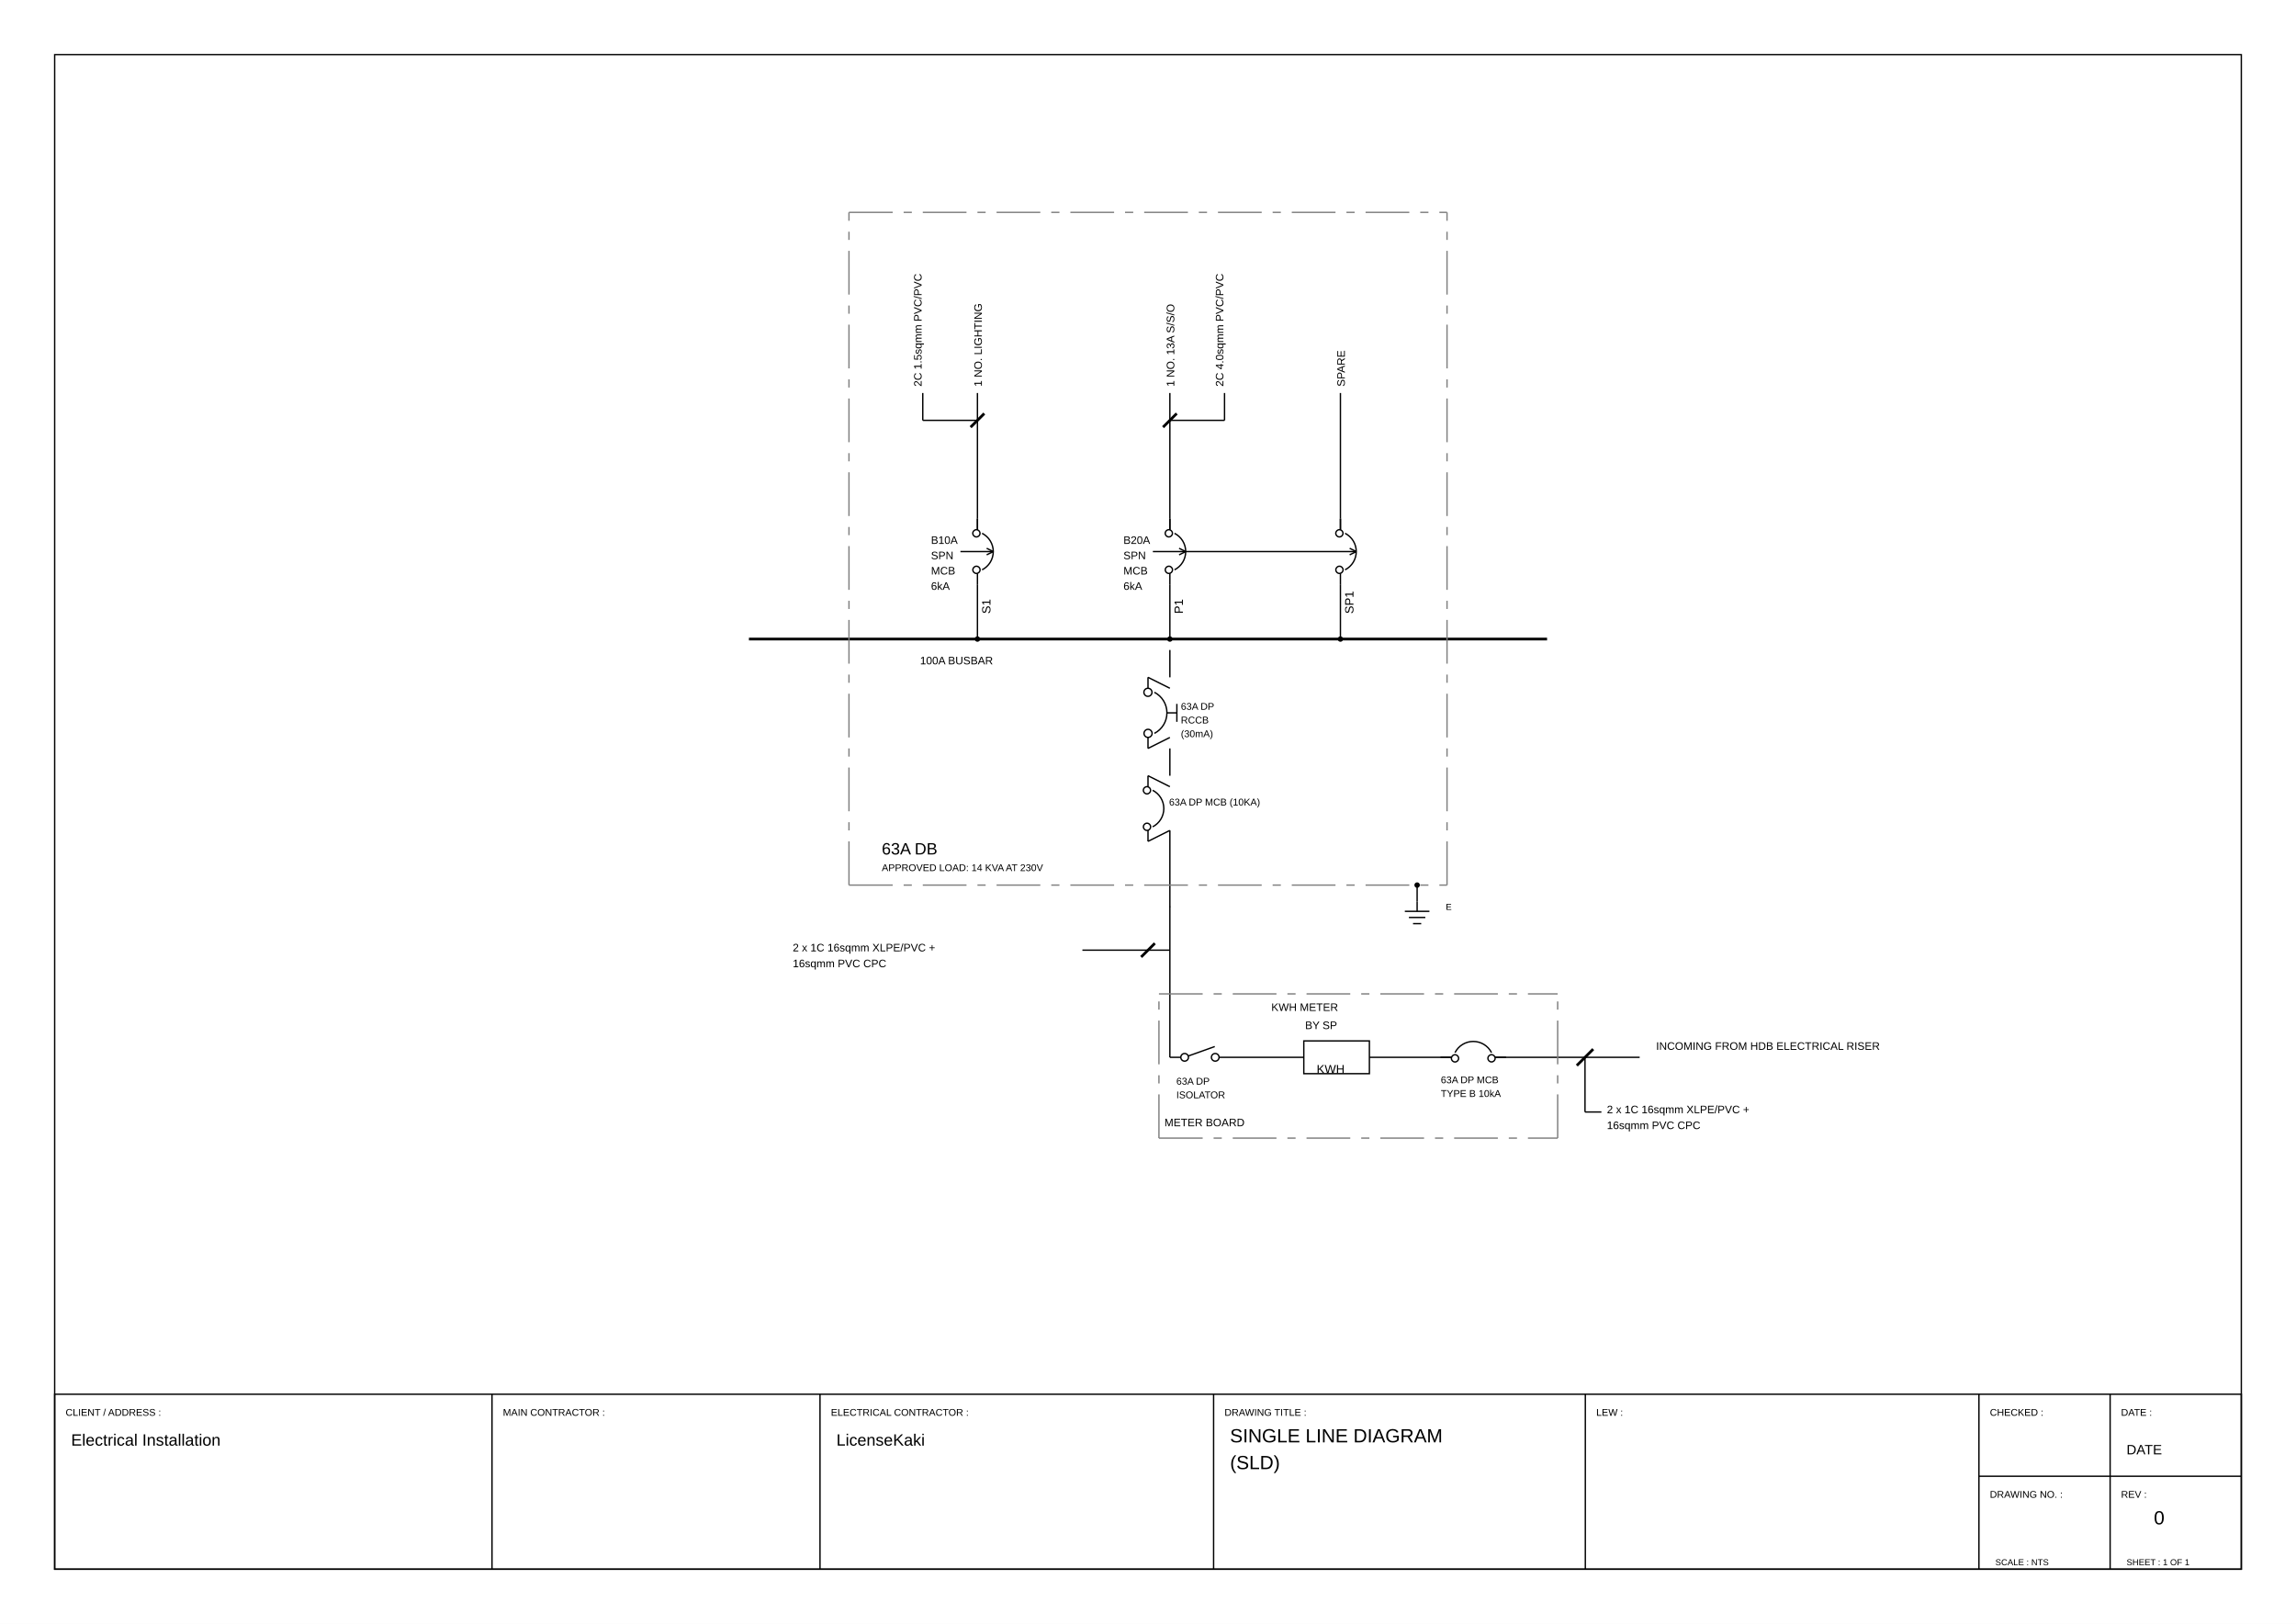
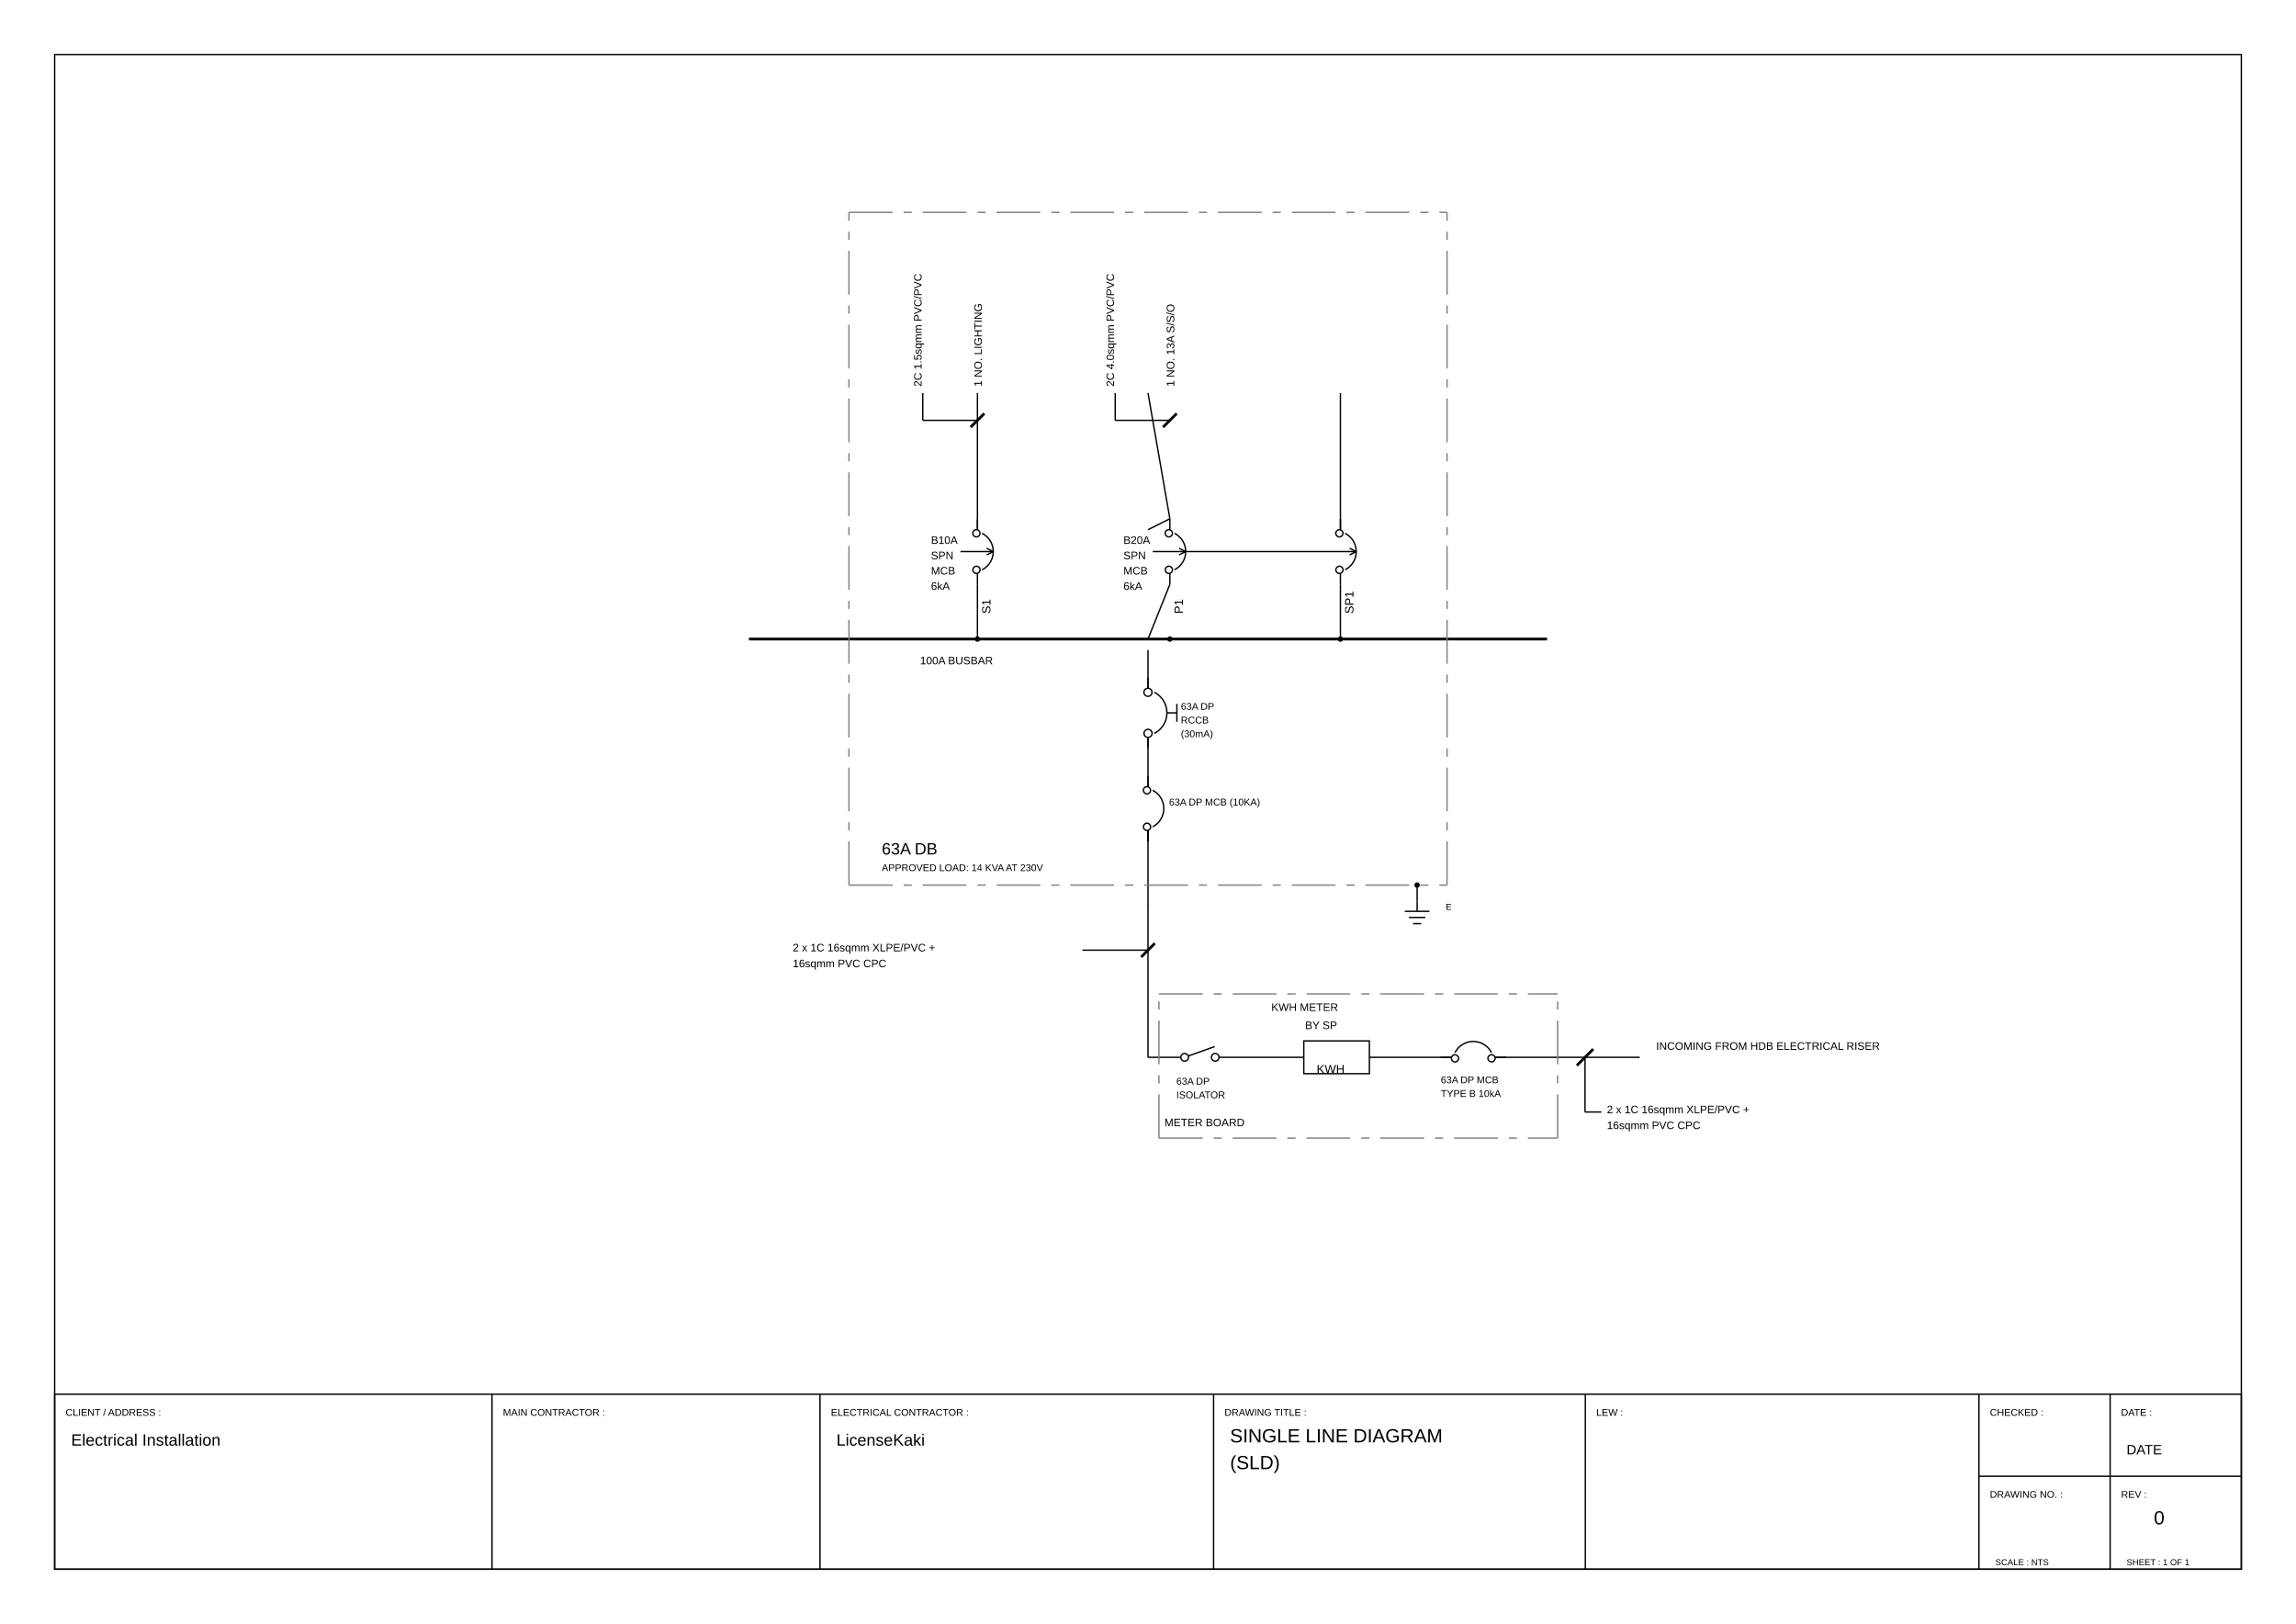
<svg xmlns="http://www.w3.org/2000/svg" viewBox="0 0 420.0 297.0" width="420.0mm" height="297.0mm">
  <rect width="420.0" height="297.0" fill="white" />
  <polygon points="10.00,287.00 410.00,287.00 410.00,10.00 10.00,10.00" stroke="#000000" stroke-width="0.25" fill="none" />
  <polygon points="10.00,287.00 410.00,287.00 410.00,255.00 10.00,255.00" stroke="#000000" stroke-width="0.25" fill="none" />
  <line x1="90.00" y1="255.00" x2="90.00" y2="287.00" stroke="#000000" stroke-width="0.25" fill="none" />
  <line x1="150.00" y1="255.00" x2="150.00" y2="287.00" stroke="#000000" stroke-width="0.25" fill="none" />
  <line x1="222.00" y1="255.00" x2="222.00" y2="287.00" stroke="#000000" stroke-width="0.25" fill="none" />
  <line x1="290.00" y1="255.00" x2="290.00" y2="287.00" stroke="#000000" stroke-width="0.25" fill="none" />
  <line x1="362.00" y1="255.00" x2="362.00" y2="287.00" stroke="#000000" stroke-width="0.25" fill="none" />
  <line x1="362.00" y1="270.00" x2="410.00" y2="270.00" stroke="#000000" stroke-width="0.25" fill="none" />
  <line x1="386.00" y1="255.00" x2="386.00" y2="287.00" stroke="#000000" stroke-width="0.25" fill="none" />
  <text x="12.00" y="258.94" font-family="Arial, Helvetica, sans-serif" font-size="1.8" fill="#000000">CLIENT / ADDRESS :</text>
  <text x="92.00" y="258.94" font-family="Arial, Helvetica, sans-serif" font-size="1.8" fill="#000000">MAIN CONTRACTOR :</text>
  <text x="152.00" y="258.94" font-family="Arial, Helvetica, sans-serif" font-size="1.8" fill="#000000">ELECTRICAL CONTRACTOR :</text>
  <text x="224.00" y="258.94" font-family="Arial, Helvetica, sans-serif" font-size="1.8" fill="#000000">DRAWING TITLE :</text>
  <text x="292.00" y="258.94" font-family="Arial, Helvetica, sans-serif" font-size="1.8" fill="#000000">LEW :</text>
  <text x="364.00" y="258.94" font-family="Arial, Helvetica, sans-serif" font-size="1.8" fill="#000000">CHECKED :</text>
  <text x="388.00" y="258.94" font-family="Arial, Helvetica, sans-serif" font-size="1.8" fill="#000000">DATE :</text>
  <text x="364.00" y="273.94" font-family="Arial, Helvetica, sans-serif" font-size="1.8" fill="#000000">DRAWING NO. :</text>
  <text x="388.00" y="273.94" font-family="Arial, Helvetica, sans-serif" font-size="1.8" fill="#000000">REV :</text>
  <circle cx="222.30" cy="193.38" r="0.70" stroke="#000000" stroke-width="0.25" fill="none" />
  <circle cx="216.70" cy="193.38" r="0.70" stroke="#000000" stroke-width="0.25" fill="none" />
  <polyline points="217.36,193.14 222.21,191.41" stroke="#000000" stroke-width="0.25" fill="none" />
  <text x="215.18" y="198.37" font-family="Arial, Helvetica, sans-serif" font-size="1.8" fill="#000000">
    <tspan x="215.18">63A DP</tspan>
    <tspan x="215.18" dy="2.5">ISOLATOR</tspan>
  </text>
  <polygon points="238.50,190.38 250.50,190.38 250.50,196.37 238.50,196.37" stroke="#000000" stroke-width="0.25" fill="none" />
  <text x="240.84" y="196.30" font-family="Arial, Helvetica, sans-serif" font-size="2.2" fill="#000000">KWH</text>
  <text x="232.55" y="184.91" font-family="Arial, Helvetica, sans-serif" font-size="2.0" fill="#000000">KWH METER</text>
  <text x="238.74" y="188.21" font-family="Arial, Helvetica, sans-serif" font-size="2.0" fill="#000000">BY SP</text>
  <path d="M 272.84,192.52 A 3.75,3.75 0 0,0 266.16,192.52" stroke="#000000" stroke-width="0.25" fill="none" />
  <circle cx="266.16" cy="193.57" r="0.66" stroke="#000000" stroke-width="0.25" fill="none" />
  <circle cx="272.84" cy="193.56" r="0.66" stroke="#000000" stroke-width="0.25" fill="none" />
  <line x1="265.50" y1="193.38" x2="263.50" y2="193.38" stroke="#000000" stroke-width="0.25" fill="none" />
  <line x1="273.50" y1="193.38" x2="275.50" y2="193.38" stroke="#000000" stroke-width="0.25" fill="none" />
  <text x="263.56" y="198.12" font-family="Arial, Helvetica, sans-serif" font-size="1.8" fill="#000000">
    <tspan x="263.56">63A DP MCB</tspan>
    <tspan x="263.56" dy="2.5">TYPE B 10kA</tspan>
  </text>
  <text x="302.94" y="192.01" font-family="Arial, Helvetica, sans-serif" font-size="2.0" fill="#000000">INCOMING FROM HDB ELECTRICAL RISER</text>
  <text x="293.94" y="203.61" font-family="Arial, Helvetica, sans-serif" font-size="2.0" fill="#000000">
    <tspan x="293.94">2 x 1C 16sqmm XLPE/PVC +</tspan>
    <tspan x="293.94" dy="2.9">16sqmm PVC CPC</tspan>
  </text>
  <text x="213.00" y="205.99" font-family="Arial, Helvetica, sans-serif" font-size="2.0" fill="#000000">METER BOARD</text>
  <path d="M 210.85,151.22 A 3.75,3.75 0 0,0 210.85,144.54" stroke="#000000" stroke-width="0.25" fill="none" />
  <circle cx="209.81" cy="144.54" r="0.66" stroke="#000000" stroke-width="0.25" fill="none" />
  <circle cx="209.82" cy="151.22" r="0.66" stroke="#000000" stroke-width="0.25" fill="none" />
  <line x1="210.00" y1="151.88" x2="210.00" y2="153.88" stroke="#000000" stroke-width="0.25" fill="none" />
  <line x1="210.00" y1="143.88" x2="210.00" y2="141.88" stroke="#000000" stroke-width="0.25" fill="none" />
  <text x="213.85" y="147.32" font-family="Arial, Helvetica, sans-serif" font-size="1.8" fill="#000000">63A DP MCB (10KA)</text>
  <path d="M 211.17,134.13 A 4.22,4.22 0 0,0 211.17,126.62" stroke="#000000" stroke-width="0.25" fill="none" />
  <circle cx="209.99" cy="126.62" r="0.74" stroke="#000000" stroke-width="0.25" fill="none" />
  <circle cx="210.01" cy="134.13" r="0.74" stroke="#000000" stroke-width="0.25" fill="none" />
  <line x1="213.47" y1="130.38" x2="215.28" y2="130.38" stroke="#000000" stroke-width="0.25" fill="none" />
  <line x1="215.28" y1="132.02" x2="215.28" y2="128.74" stroke="#000000" stroke-width="0.25" fill="none" />
  <line x1="210.00" y1="134.88" x2="210.00" y2="136.88" stroke="#000000" stroke-width="0.25" fill="none" />
  <line x1="210.00" y1="125.88" x2="210.00" y2="123.88" stroke="#000000" stroke-width="0.25" fill="none" />
  <text x="216.01" y="129.82" font-family="Arial, Helvetica, sans-serif" font-size="1.8" fill="#000000">
    <tspan x="216.01">63A DP</tspan>
    <tspan x="216.01" dy="2.5">RCCB </tspan>
    <tspan x="216.01" dy="2.5">(30mA)</tspan>
  </text>
  <line x1="137.00" y1="116.88" x2="283.00" y2="116.88" stroke="#000000" stroke-width="0.50" fill="none" />
  <text x="168.30" y="121.51" font-family="Arial, Helvetica, sans-serif" font-size="2.0" fill="#000000">100A BUSBAR</text>
  <text x="180.30" y="113.14" font-family="Arial, Helvetica, sans-serif" font-size="2.2" fill="#000000" transform="rotate(-90.0,180.30,112.26)">S1</text>
  <path d="M 179.65,104.22 A 3.75,3.75 0 0,0 179.65,97.54" stroke="#000000" stroke-width="0.25" fill="none" />
  <circle cx="178.61" cy="97.54" r="0.66" stroke="#000000" stroke-width="0.25" fill="none" />
  <circle cx="178.62" cy="104.22" r="0.66" stroke="#000000" stroke-width="0.25" fill="none" />
  <line x1="178.80" y1="104.88" x2="178.80" y2="106.88" stroke="#000000" stroke-width="0.25" fill="none" />
  <line x1="178.80" y1="96.88" x2="178.80" y2="94.88" stroke="#000000" stroke-width="0.25" fill="none" />
  <line x1="175.69" y1="100.88" x2="181.69" y2="100.88" stroke="#000000" stroke-width="0.25" fill="none" />
  <line x1="181.69" y1="100.88" x2="180.49" y2="100.28" stroke="#000000" stroke-width="0.25" fill="none" />
  <line x1="181.69" y1="100.88" x2="180.49" y2="101.48" stroke="#000000" stroke-width="0.25" fill="none" />
  <text x="170.30" y="99.48" font-family="Arial, Helvetica, sans-serif" font-size="2.0" fill="#000000">
    <tspan x="170.30">B10A</tspan>
    <tspan x="170.30" dy="2.8">SPN</tspan>
    <tspan x="170.30" dy="2.8">MCB</tspan>
    <tspan x="170.30" dy="2.8">6kA</tspan>
  </text>
  <text x="178.80" y="71.51" font-family="Arial, Helvetica, sans-serif" font-size="2.0" fill="#000000" transform="rotate(-90.0,178.80,70.70)">1 NO. LIGHTING</text>
  <text x="215.50" y="113.14" font-family="Arial, Helvetica, sans-serif" font-size="2.2" fill="#000000" transform="rotate(-90.0,215.50,112.26)">P1</text>
  <path d="M 214.85,104.22 A 3.75,3.75 0 0,0 214.85,97.54" stroke="#000000" stroke-width="0.25" fill="none" />
  <circle cx="213.81" cy="97.54" r="0.66" stroke="#000000" stroke-width="0.25" fill="none" />
  <circle cx="213.82" cy="104.22" r="0.66" stroke="#000000" stroke-width="0.25" fill="none" />
  <line x1="214.00" y1="104.88" x2="214.00" y2="106.88" stroke="#000000" stroke-width="0.25" fill="none" />
  <line x1="214.00" y1="96.88" x2="214.00" y2="94.88" stroke="#000000" stroke-width="0.25" fill="none" />
  <line x1="210.89" y1="100.88" x2="216.89" y2="100.88" stroke="#000000" stroke-width="0.25" fill="none" />
  <line x1="216.89" y1="100.88" x2="215.69" y2="100.28" stroke="#000000" stroke-width="0.25" fill="none" />
  <line x1="216.89" y1="100.88" x2="215.69" y2="101.48" stroke="#000000" stroke-width="0.25" fill="none" />
  <text x="205.50" y="99.48" font-family="Arial, Helvetica, sans-serif" font-size="2.0" fill="#000000">
    <tspan x="205.50">B20A</tspan>
    <tspan x="205.50" dy="2.8">SPN</tspan>
    <tspan x="205.50" dy="2.8">MCB</tspan>
    <tspan x="205.50" dy="2.8">6kA</tspan>
  </text>
  <text x="214.00" y="71.51" font-family="Arial, Helvetica, sans-serif" font-size="2.0" fill="#000000" transform="rotate(-90.0,214.00,70.70)">1 NO. 13A S/S/O</text>
  <text x="246.70" y="113.14" font-family="Arial, Helvetica, sans-serif" font-size="2.2" fill="#000000" transform="rotate(-90.0,246.70,112.26)">SP1</text>
  <path d="M 246.05,104.22 A 3.75,3.75 0 0,0 246.05,97.54" stroke="#000000" stroke-width="0.25" fill="none" />
  <circle cx="245.01" cy="97.54" r="0.66" stroke="#000000" stroke-width="0.25" fill="none" />
  <circle cx="245.02" cy="104.22" r="0.66" stroke="#000000" stroke-width="0.25" fill="none" />
  <line x1="245.20" y1="104.88" x2="245.20" y2="106.88" stroke="#000000" stroke-width="0.25" fill="none" />
  <line x1="245.20" y1="96.88" x2="245.20" y2="94.88" stroke="#000000" stroke-width="0.25" fill="none" />
  <line x1="216.89" y1="100.88" x2="248.09" y2="100.88" stroke="#000000" stroke-width="0.25" fill="none" />
  <line x1="248.09" y1="100.88" x2="246.89" y2="100.28" stroke="#000000" stroke-width="0.25" fill="none" />
  <line x1="248.09" y1="100.88" x2="246.89" y2="101.48" stroke="#000000" stroke-width="0.25" fill="none" />
-   <text x="245.20" y="71.51" font-family="Arial, Helvetica, sans-serif" font-size="2.0" fill="#000000" transform="rotate(-90.0,245.20,70.70)">SPARE</text>
  <text x="167.78" y="71.51" font-family="Arial, Helvetica, sans-serif" font-size="2.0" fill="#000000" transform="rotate(-90.0,167.78,70.70)">2C 1.5sqmm PVC/PVC</text>
-   <text x="222.98" y="71.51" font-family="Arial, Helvetica, sans-serif" font-size="2.0" fill="#000000" transform="rotate(-90.0,222.98,70.70)">2C 4.0sqmm PVC/PVC</text>
+   <text x="202.98" y="71.51" font-family="Arial, Helvetica, sans-serif" font-size="2.0" fill="#000000" transform="rotate(-90.0,202.98,70.70)">2C 4.0sqmm PVC/PVC</text>
  <text x="161.30" y="156.28" font-family="Arial, Helvetica, sans-serif" font-size="3.0" fill="#000000">63A DB</text>
  <text x="161.30" y="159.32" font-family="Arial, Helvetica, sans-serif" font-size="1.8" fill="#000000">APPROVED LOAD: 14 KVA AT 230V</text>
  <line x1="259.23" y1="164.88" x2="259.23" y2="166.68" stroke="#000000" stroke-width="0.25" fill="none" />
  <line x1="256.98" y1="166.68" x2="261.48" y2="166.68" stroke="#000000" stroke-width="0.25" fill="none" />
  <line x1="257.73" y1="167.80" x2="260.73" y2="167.80" stroke="#000000" stroke-width="0.25" fill="none" />
  <line x1="258.48" y1="168.93" x2="259.98" y2="168.93" stroke="#000000" stroke-width="0.25" fill="none" />
  <text x="264.48" y="166.41" font-family="Arial, Helvetica, sans-serif" font-size="1.6" fill="#000000">E</text>
  <text x="145.02" y="174.01" font-family="Arial, Helvetica, sans-serif" font-size="2.0" fill="#000000">
    <tspan x="145.02">2 x 1C 16sqmm XLPE/PVC +</tspan>
    <tspan x="145.02" dy="2.9">16sqmm PVC CPC</tspan>
  </text>
-   <line x1="214.00" y1="193.38" x2="216.00" y2="193.38" stroke="#000000" stroke-width="0.25" fill="none" />
+   <line x1="210.00" y1="193.38" x2="216.00" y2="193.38" stroke="#000000" stroke-width="0.25" fill="none" />
  <line x1="223.00" y1="193.38" x2="238.50" y2="193.38" stroke="#000000" stroke-width="0.25" fill="none" />
  <line x1="250.50" y1="193.38" x2="265.50" y2="193.38" stroke="#000000" stroke-width="0.25" fill="none" />
  <line x1="273.50" y1="193.38" x2="299.94" y2="193.38" stroke="#000000" stroke-width="0.25" fill="none" />
  <line x1="288.44" y1="194.88" x2="291.44" y2="191.88" stroke="#000000" stroke-width="0.50" fill="none" />
  <line x1="289.94" y1="193.38" x2="289.94" y2="203.38" stroke="#000000" stroke-width="0.25" fill="none" />
  <line x1="289.94" y1="203.38" x2="292.94" y2="203.38" stroke="#000000" stroke-width="0.25" fill="none" />
-   <line x1="214.00" y1="193.38" x2="214.00" y2="165.78" stroke="#000000" stroke-width="0.25" fill="none" />
+   <line x1="210.00" y1="193.38" x2="210.00" y2="165.78" stroke="#000000" stroke-width="0.25" fill="none" />
  <line x1="208.75" y1="175.03" x2="211.25" y2="172.53" stroke="#000000" stroke-width="0.50" fill="none" />
-   <line x1="214.00" y1="173.78" x2="198.00" y2="173.78" stroke="#000000" stroke-width="0.25" fill="none" />
-   <line x1="214.00" y1="165.88" x2="214.00" y2="151.88" stroke="#000000" stroke-width="0.25" fill="none" />
-   <line x1="210.00" y1="153.88" x2="214.00" y2="151.88" stroke="#000000" stroke-width="0.25" fill="none" />
-   <line x1="214.00" y1="143.88" x2="210.00" y2="141.88" stroke="#000000" stroke-width="0.25" fill="none" />
-   <line x1="214.00" y1="141.88" x2="214.00" y2="136.88" stroke="#000000" stroke-width="0.25" fill="none" />
-   <line x1="210.00" y1="136.88" x2="214.00" y2="134.88" stroke="#000000" stroke-width="0.25" fill="none" />
-   <line x1="214.00" y1="125.88" x2="210.00" y2="123.88" stroke="#000000" stroke-width="0.25" fill="none" />
-   <line x1="214.00" y1="123.88" x2="214.00" y2="118.88" stroke="#000000" stroke-width="0.25" fill="none" />
+   <line x1="210.00" y1="173.78" x2="198.00" y2="173.78" stroke="#000000" stroke-width="0.25" fill="none" />
+   <line x1="210.00" y1="165.88" x2="210.00" y2="151.88" stroke="#000000" stroke-width="0.25" fill="none" />
+   <line x1="210.00" y1="153.88" x2="210.00" y2="151.88" stroke="#000000" stroke-width="0.25" fill="none" />
+   <line x1="210.00" y1="143.88" x2="210.00" y2="141.88" stroke="#000000" stroke-width="0.25" fill="none" />
+   <line x1="210.00" y1="141.88" x2="210.00" y2="136.88" stroke="#000000" stroke-width="0.25" fill="none" />
+   <line x1="210.00" y1="136.88" x2="210.00" y2="134.88" stroke="#000000" stroke-width="0.25" fill="none" />
+   <line x1="210.00" y1="125.88" x2="210.00" y2="123.88" stroke="#000000" stroke-width="0.25" fill="none" />
+   <line x1="210.00" y1="123.88" x2="210.00" y2="118.88" stroke="#000000" stroke-width="0.25" fill="none" />
  <line x1="178.80" y1="116.88" x2="178.80" y2="106.88" stroke="#000000" stroke-width="0.25" fill="none" />
  <line x1="178.80" y1="96.88" x2="178.80" y2="94.88" stroke="#000000" stroke-width="0.25" fill="none" />
  <line x1="178.80" y1="94.88" x2="178.80" y2="71.88" stroke="#000000" stroke-width="0.25" fill="none" />
-   <line x1="214.00" y1="116.88" x2="214.00" y2="106.88" stroke="#000000" stroke-width="0.25" fill="none" />
-   <line x1="214.00" y1="96.88" x2="214.00" y2="94.88" stroke="#000000" stroke-width="0.25" fill="none" />
-   <line x1="214.00" y1="94.88" x2="214.00" y2="71.88" stroke="#000000" stroke-width="0.25" fill="none" />
+   <line x1="210.00" y1="116.88" x2="214.00" y2="106.88" stroke="#000000" stroke-width="0.25" fill="none" />
+   <line x1="210.00" y1="96.88" x2="214.00" y2="94.88" stroke="#000000" stroke-width="0.25" fill="none" />
+   <line x1="214.00" y1="94.88" x2="210.00" y2="71.88" stroke="#000000" stroke-width="0.25" fill="none" />
  <line x1="245.20" y1="116.88" x2="245.20" y2="106.88" stroke="#000000" stroke-width="0.25" fill="none" />
  <line x1="245.20" y1="96.88" x2="245.20" y2="94.88" stroke="#000000" stroke-width="0.25" fill="none" />
  <line x1="245.20" y1="94.88" x2="245.20" y2="71.88" stroke="#000000" stroke-width="0.25" fill="none" />
  <line x1="168.80" y1="76.88" x2="178.80" y2="76.88" stroke="#000000" stroke-width="0.25" fill="none" />
  <line x1="177.55" y1="78.13" x2="180.05" y2="75.63" stroke="#000000" stroke-width="0.50" fill="none" />
  <line x1="168.80" y1="76.88" x2="168.80" y2="71.88" stroke="#000000" stroke-width="0.25" fill="none" />
-   <line x1="214.00" y1="76.88" x2="224.00" y2="76.88" stroke="#000000" stroke-width="0.25" fill="none" />
+   <line x1="204.00" y1="76.88" x2="214.00" y2="76.88" stroke="#000000" stroke-width="0.25" fill="none" />
  <line x1="212.75" y1="78.13" x2="215.25" y2="75.63" stroke="#000000" stroke-width="0.50" fill="none" />
-   <line x1="224.00" y1="76.88" x2="224.00" y2="71.88" stroke="#000000" stroke-width="0.25" fill="none" />
+   <line x1="204.00" y1="76.88" x2="204.00" y2="71.88" stroke="#000000" stroke-width="0.25" fill="none" />
  <line x1="259.23" y1="161.88" x2="259.23" y2="164.88" stroke="#000000" stroke-width="0.25" fill="none" />
  <line x1="212.00" y1="208.16" x2="220.00" y2="208.16" stroke="#808080" stroke-width="0.25" fill="none" />
  <line x1="222.00" y1="208.16" x2="223.50" y2="208.16" stroke="#808080" stroke-width="0.25" fill="none" />
  <line x1="225.50" y1="208.16" x2="233.50" y2="208.16" stroke="#808080" stroke-width="0.25" fill="none" />
  <line x1="235.50" y1="208.16" x2="237.00" y2="208.16" stroke="#808080" stroke-width="0.25" fill="none" />
  <line x1="239.00" y1="208.16" x2="247.00" y2="208.16" stroke="#808080" stroke-width="0.25" fill="none" />
  <line x1="249.00" y1="208.16" x2="250.50" y2="208.16" stroke="#808080" stroke-width="0.25" fill="none" />
  <line x1="252.50" y1="208.16" x2="260.50" y2="208.16" stroke="#808080" stroke-width="0.25" fill="none" />
  <line x1="262.50" y1="208.16" x2="264.00" y2="208.16" stroke="#808080" stroke-width="0.25" fill="none" />
  <line x1="266.00" y1="208.16" x2="274.00" y2="208.16" stroke="#808080" stroke-width="0.25" fill="none" />
  <line x1="276.00" y1="208.16" x2="277.50" y2="208.16" stroke="#808080" stroke-width="0.25" fill="none" />
  <line x1="279.50" y1="208.16" x2="284.94" y2="208.16" stroke="#808080" stroke-width="0.25" fill="none" />
  <line x1="212.00" y1="181.78" x2="220.00" y2="181.78" stroke="#808080" stroke-width="0.25" fill="none" />
  <line x1="222.00" y1="181.78" x2="223.50" y2="181.78" stroke="#808080" stroke-width="0.25" fill="none" />
  <line x1="225.50" y1="181.78" x2="233.50" y2="181.78" stroke="#808080" stroke-width="0.25" fill="none" />
  <line x1="235.50" y1="181.78" x2="237.00" y2="181.78" stroke="#808080" stroke-width="0.25" fill="none" />
  <line x1="239.00" y1="181.78" x2="247.00" y2="181.78" stroke="#808080" stroke-width="0.25" fill="none" />
  <line x1="249.00" y1="181.78" x2="250.50" y2="181.78" stroke="#808080" stroke-width="0.25" fill="none" />
  <line x1="252.50" y1="181.78" x2="260.50" y2="181.78" stroke="#808080" stroke-width="0.25" fill="none" />
  <line x1="262.50" y1="181.78" x2="264.00" y2="181.78" stroke="#808080" stroke-width="0.25" fill="none" />
  <line x1="266.00" y1="181.78" x2="274.00" y2="181.78" stroke="#808080" stroke-width="0.25" fill="none" />
  <line x1="276.00" y1="181.78" x2="277.50" y2="181.78" stroke="#808080" stroke-width="0.25" fill="none" />
  <line x1="279.50" y1="181.78" x2="284.94" y2="181.78" stroke="#808080" stroke-width="0.25" fill="none" />
  <line x1="212.00" y1="208.16" x2="212.00" y2="200.16" stroke="#808080" stroke-width="0.25" fill="none" />
  <line x1="212.00" y1="198.16" x2="212.00" y2="196.66" stroke="#808080" stroke-width="0.25" fill="none" />
  <line x1="212.00" y1="194.66" x2="212.00" y2="186.66" stroke="#808080" stroke-width="0.25" fill="none" />
  <line x1="212.00" y1="184.66" x2="212.00" y2="183.16" stroke="#808080" stroke-width="0.25" fill="none" />
  <line x1="284.94" y1="208.16" x2="284.94" y2="200.16" stroke="#808080" stroke-width="0.25" fill="none" />
  <line x1="284.94" y1="198.16" x2="284.94" y2="196.66" stroke="#808080" stroke-width="0.25" fill="none" />
  <line x1="284.94" y1="194.66" x2="284.94" y2="186.66" stroke="#808080" stroke-width="0.25" fill="none" />
  <line x1="284.94" y1="184.66" x2="284.94" y2="183.16" stroke="#808080" stroke-width="0.25" fill="none" />
  <line x1="155.30" y1="161.88" x2="163.30" y2="161.88" stroke="#808080" stroke-width="0.25" fill="none" />
  <line x1="165.30" y1="161.88" x2="166.80" y2="161.88" stroke="#808080" stroke-width="0.25" fill="none" />
  <line x1="168.80" y1="161.88" x2="176.80" y2="161.88" stroke="#808080" stroke-width="0.25" fill="none" />
  <line x1="178.80" y1="161.88" x2="180.30" y2="161.88" stroke="#808080" stroke-width="0.25" fill="none" />
  <line x1="182.30" y1="161.88" x2="190.30" y2="161.88" stroke="#808080" stroke-width="0.25" fill="none" />
  <line x1="192.30" y1="161.88" x2="193.80" y2="161.88" stroke="#808080" stroke-width="0.25" fill="none" />
  <line x1="195.80" y1="161.88" x2="203.80" y2="161.88" stroke="#808080" stroke-width="0.25" fill="none" />
  <line x1="205.80" y1="161.88" x2="207.30" y2="161.88" stroke="#808080" stroke-width="0.25" fill="none" />
  <line x1="209.30" y1="161.88" x2="217.30" y2="161.88" stroke="#808080" stroke-width="0.25" fill="none" />
  <line x1="219.30" y1="161.88" x2="220.80" y2="161.88" stroke="#808080" stroke-width="0.25" fill="none" />
  <line x1="222.80" y1="161.88" x2="230.80" y2="161.88" stroke="#808080" stroke-width="0.25" fill="none" />
  <line x1="232.80" y1="161.88" x2="234.30" y2="161.88" stroke="#808080" stroke-width="0.25" fill="none" />
  <line x1="236.30" y1="161.88" x2="244.30" y2="161.88" stroke="#808080" stroke-width="0.25" fill="none" />
  <line x1="246.30" y1="161.88" x2="247.80" y2="161.88" stroke="#808080" stroke-width="0.25" fill="none" />
  <line x1="249.80" y1="161.88" x2="257.80" y2="161.88" stroke="#808080" stroke-width="0.25" fill="none" />
  <line x1="259.80" y1="161.88" x2="261.30" y2="161.88" stroke="#808080" stroke-width="0.25" fill="none" />
  <line x1="263.30" y1="161.88" x2="264.70" y2="161.88" stroke="#808080" stroke-width="0.25" fill="none" />
  <line x1="155.30" y1="38.84" x2="163.30" y2="38.84" stroke="#808080" stroke-width="0.25" fill="none" />
  <line x1="165.30" y1="38.84" x2="166.80" y2="38.84" stroke="#808080" stroke-width="0.25" fill="none" />
  <line x1="168.80" y1="38.84" x2="176.80" y2="38.84" stroke="#808080" stroke-width="0.25" fill="none" />
  <line x1="178.80" y1="38.84" x2="180.30" y2="38.84" stroke="#808080" stroke-width="0.25" fill="none" />
  <line x1="182.30" y1="38.84" x2="190.30" y2="38.84" stroke="#808080" stroke-width="0.25" fill="none" />
  <line x1="192.30" y1="38.84" x2="193.80" y2="38.84" stroke="#808080" stroke-width="0.25" fill="none" />
  <line x1="195.80" y1="38.84" x2="203.80" y2="38.84" stroke="#808080" stroke-width="0.25" fill="none" />
  <line x1="205.80" y1="38.84" x2="207.30" y2="38.84" stroke="#808080" stroke-width="0.25" fill="none" />
  <line x1="209.30" y1="38.84" x2="217.30" y2="38.84" stroke="#808080" stroke-width="0.25" fill="none" />
  <line x1="219.30" y1="38.84" x2="220.80" y2="38.84" stroke="#808080" stroke-width="0.25" fill="none" />
  <line x1="222.80" y1="38.84" x2="230.80" y2="38.84" stroke="#808080" stroke-width="0.25" fill="none" />
  <line x1="232.80" y1="38.84" x2="234.30" y2="38.84" stroke="#808080" stroke-width="0.25" fill="none" />
  <line x1="236.30" y1="38.84" x2="244.30" y2="38.84" stroke="#808080" stroke-width="0.25" fill="none" />
  <line x1="246.30" y1="38.84" x2="247.80" y2="38.84" stroke="#808080" stroke-width="0.25" fill="none" />
  <line x1="249.80" y1="38.84" x2="257.80" y2="38.84" stroke="#808080" stroke-width="0.25" fill="none" />
  <line x1="259.80" y1="38.84" x2="261.30" y2="38.84" stroke="#808080" stroke-width="0.25" fill="none" />
  <line x1="263.30" y1="38.84" x2="264.70" y2="38.84" stroke="#808080" stroke-width="0.25" fill="none" />
  <line x1="155.30" y1="161.88" x2="155.30" y2="153.88" stroke="#808080" stroke-width="0.25" fill="none" />
  <line x1="155.30" y1="151.88" x2="155.30" y2="150.38" stroke="#808080" stroke-width="0.25" fill="none" />
  <line x1="155.30" y1="148.38" x2="155.30" y2="140.38" stroke="#808080" stroke-width="0.25" fill="none" />
  <line x1="155.30" y1="138.38" x2="155.30" y2="136.88" stroke="#808080" stroke-width="0.25" fill="none" />
  <line x1="155.30" y1="134.88" x2="155.30" y2="126.88" stroke="#808080" stroke-width="0.25" fill="none" />
  <line x1="155.30" y1="124.88" x2="155.30" y2="123.38" stroke="#808080" stroke-width="0.25" fill="none" />
  <line x1="155.30" y1="121.38" x2="155.30" y2="113.38" stroke="#808080" stroke-width="0.25" fill="none" />
  <line x1="155.30" y1="111.38" x2="155.30" y2="109.88" stroke="#808080" stroke-width="0.25" fill="none" />
  <line x1="155.30" y1="107.88" x2="155.30" y2="99.88" stroke="#808080" stroke-width="0.25" fill="none" />
  <line x1="155.30" y1="97.88" x2="155.30" y2="96.38" stroke="#808080" stroke-width="0.25" fill="none" />
  <line x1="155.30" y1="94.38" x2="155.30" y2="86.38" stroke="#808080" stroke-width="0.25" fill="none" />
  <line x1="155.30" y1="84.38" x2="155.30" y2="82.88" stroke="#808080" stroke-width="0.25" fill="none" />
  <line x1="155.30" y1="80.88" x2="155.30" y2="72.88" stroke="#808080" stroke-width="0.25" fill="none" />
  <line x1="155.30" y1="70.88" x2="155.30" y2="69.38" stroke="#808080" stroke-width="0.25" fill="none" />
  <line x1="155.30" y1="67.38" x2="155.30" y2="59.38" stroke="#808080" stroke-width="0.25" fill="none" />
  <line x1="155.30" y1="57.38" x2="155.30" y2="55.88" stroke="#808080" stroke-width="0.25" fill="none" />
  <line x1="155.30" y1="53.88" x2="155.30" y2="45.88" stroke="#808080" stroke-width="0.25" fill="none" />
  <line x1="155.30" y1="43.88" x2="155.30" y2="42.38" stroke="#808080" stroke-width="0.25" fill="none" />
  <line x1="155.30" y1="40.38" x2="155.30" y2="38.84" stroke="#808080" stroke-width="0.25" fill="none" />
  <line x1="264.70" y1="161.88" x2="264.70" y2="153.88" stroke="#808080" stroke-width="0.25" fill="none" />
  <line x1="264.70" y1="151.88" x2="264.70" y2="150.38" stroke="#808080" stroke-width="0.25" fill="none" />
  <line x1="264.70" y1="148.38" x2="264.70" y2="140.38" stroke="#808080" stroke-width="0.25" fill="none" />
  <line x1="264.70" y1="138.38" x2="264.70" y2="136.88" stroke="#808080" stroke-width="0.25" fill="none" />
  <line x1="264.70" y1="134.88" x2="264.70" y2="126.88" stroke="#808080" stroke-width="0.25" fill="none" />
  <line x1="264.70" y1="124.88" x2="264.70" y2="123.38" stroke="#808080" stroke-width="0.25" fill="none" />
  <line x1="264.70" y1="121.38" x2="264.70" y2="113.38" stroke="#808080" stroke-width="0.25" fill="none" />
  <line x1="264.70" y1="111.38" x2="264.70" y2="109.88" stroke="#808080" stroke-width="0.25" fill="none" />
  <line x1="264.70" y1="107.88" x2="264.70" y2="99.88" stroke="#808080" stroke-width="0.25" fill="none" />
  <line x1="264.70" y1="97.88" x2="264.70" y2="96.38" stroke="#808080" stroke-width="0.25" fill="none" />
  <line x1="264.70" y1="94.38" x2="264.70" y2="86.38" stroke="#808080" stroke-width="0.25" fill="none" />
  <line x1="264.70" y1="84.38" x2="264.70" y2="82.88" stroke="#808080" stroke-width="0.25" fill="none" />
  <line x1="264.70" y1="80.88" x2="264.70" y2="72.88" stroke="#808080" stroke-width="0.25" fill="none" />
  <line x1="264.70" y1="70.88" x2="264.70" y2="69.38" stroke="#808080" stroke-width="0.25" fill="none" />
  <line x1="264.70" y1="67.38" x2="264.70" y2="59.38" stroke="#808080" stroke-width="0.25" fill="none" />
  <line x1="264.70" y1="57.38" x2="264.70" y2="55.88" stroke="#808080" stroke-width="0.25" fill="none" />
  <line x1="264.70" y1="53.88" x2="264.70" y2="45.88" stroke="#808080" stroke-width="0.25" fill="none" />
  <line x1="264.70" y1="43.88" x2="264.70" y2="42.38" stroke="#808080" stroke-width="0.25" fill="none" />
  <line x1="264.70" y1="40.38" x2="264.70" y2="38.84" stroke="#808080" stroke-width="0.25" fill="none" />
  <circle cx="178.80" cy="116.88" r="0.50" fill="rgb(0,0,0)" stroke="none" />
  <circle cx="214.00" cy="116.88" r="0.50" fill="rgb(0,0,0)" stroke="none" />
  <circle cx="245.20" cy="116.88" r="0.50" fill="rgb(0,0,0)" stroke="none" />
  <circle cx="259.23" cy="161.88" r="0.50" fill="rgb(0,0,0)" stroke="none" />
  <text x="13.00" y="264.40" font-family="Arial, Helvetica, sans-serif" font-size="3.0" fill="#000000">Electrical Installation</text>
  <text x="153.00" y="264.40" font-family="Arial, Helvetica, sans-serif" font-size="3.0" fill="#000000">LicenseKaki</text>
  <text x="225.00" y="263.80" font-family="Arial, Helvetica, sans-serif" font-size="3.5" fill="#000000">
    <tspan x="225.00">SINGLE LINE DIAGRAM</tspan>
    <tspan x="225.00" dy="4.9">(SLD)</tspan>
  </text>
  <text x="389.00" y="266.00" font-family="Arial, Helvetica, sans-serif" font-size="2.5" fill="#000000">DATE</text>
  <text x="365.00" y="278.00" font-family="Arial, Helvetica, sans-serif" font-size="2.5" fill="#000000" />
  <text x="394.00" y="278.80" font-family="Arial, Helvetica, sans-serif" font-size="3.5" fill="#000000">0</text>
  <text x="365.00" y="286.28" font-family="Arial, Helvetica, sans-serif" font-size="1.6" fill="#000000">SCALE : NTS</text>
  <text x="389.00" y="286.28" font-family="Arial, Helvetica, sans-serif" font-size="1.6" fill="#000000">SHEET : 1 OF 1</text>
</svg>
